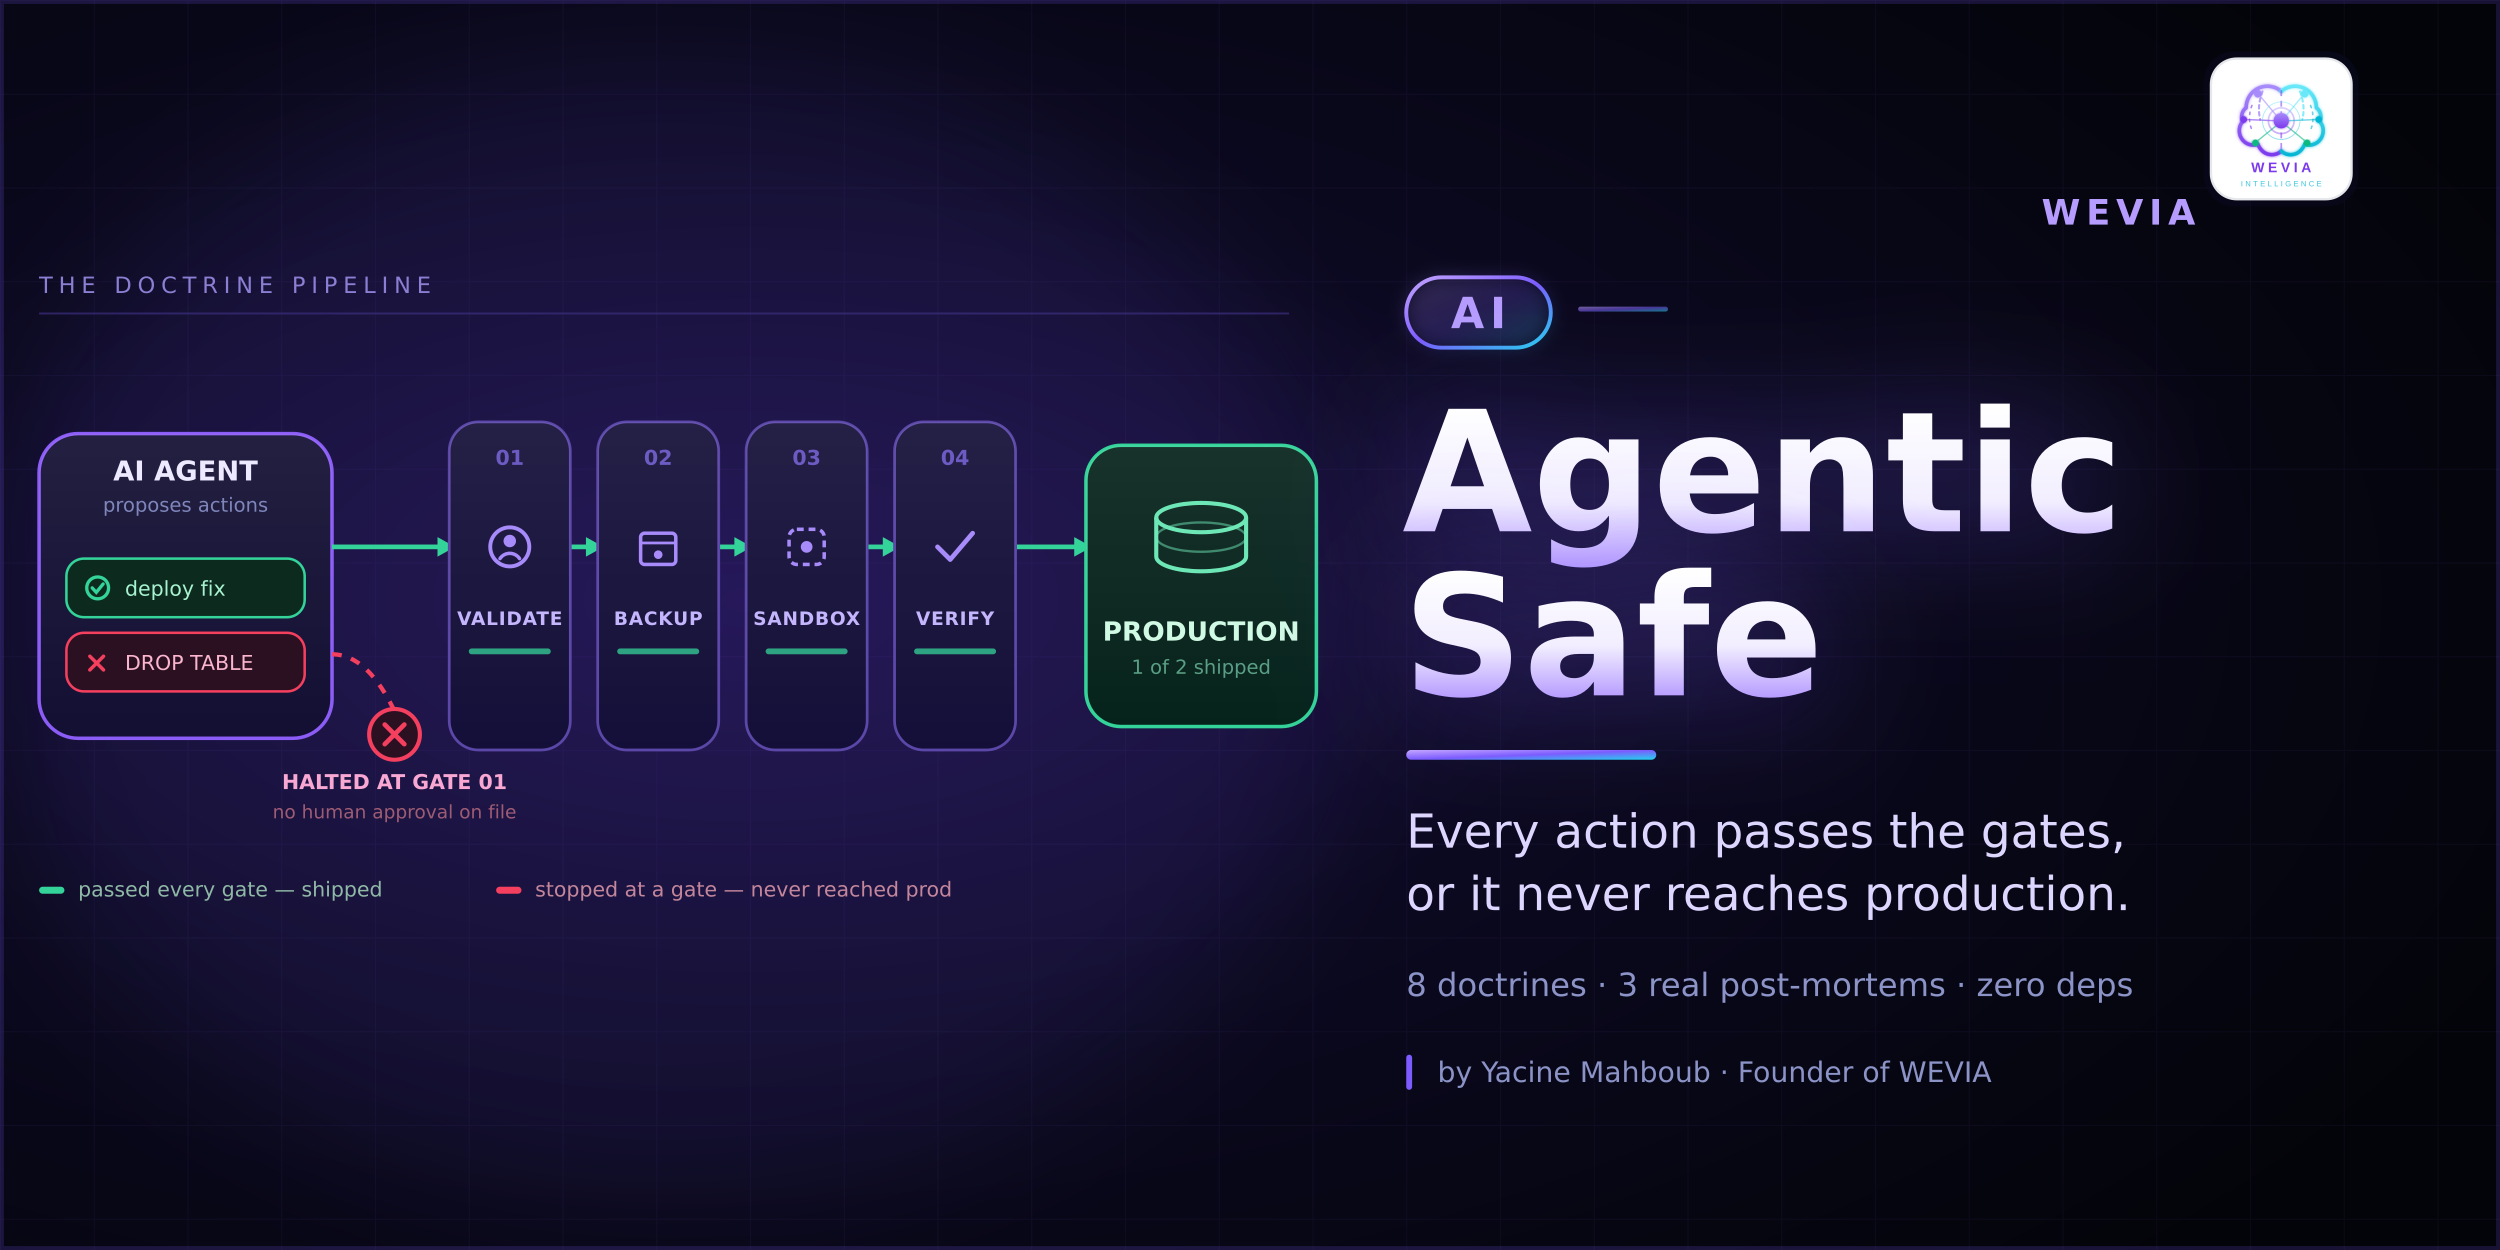
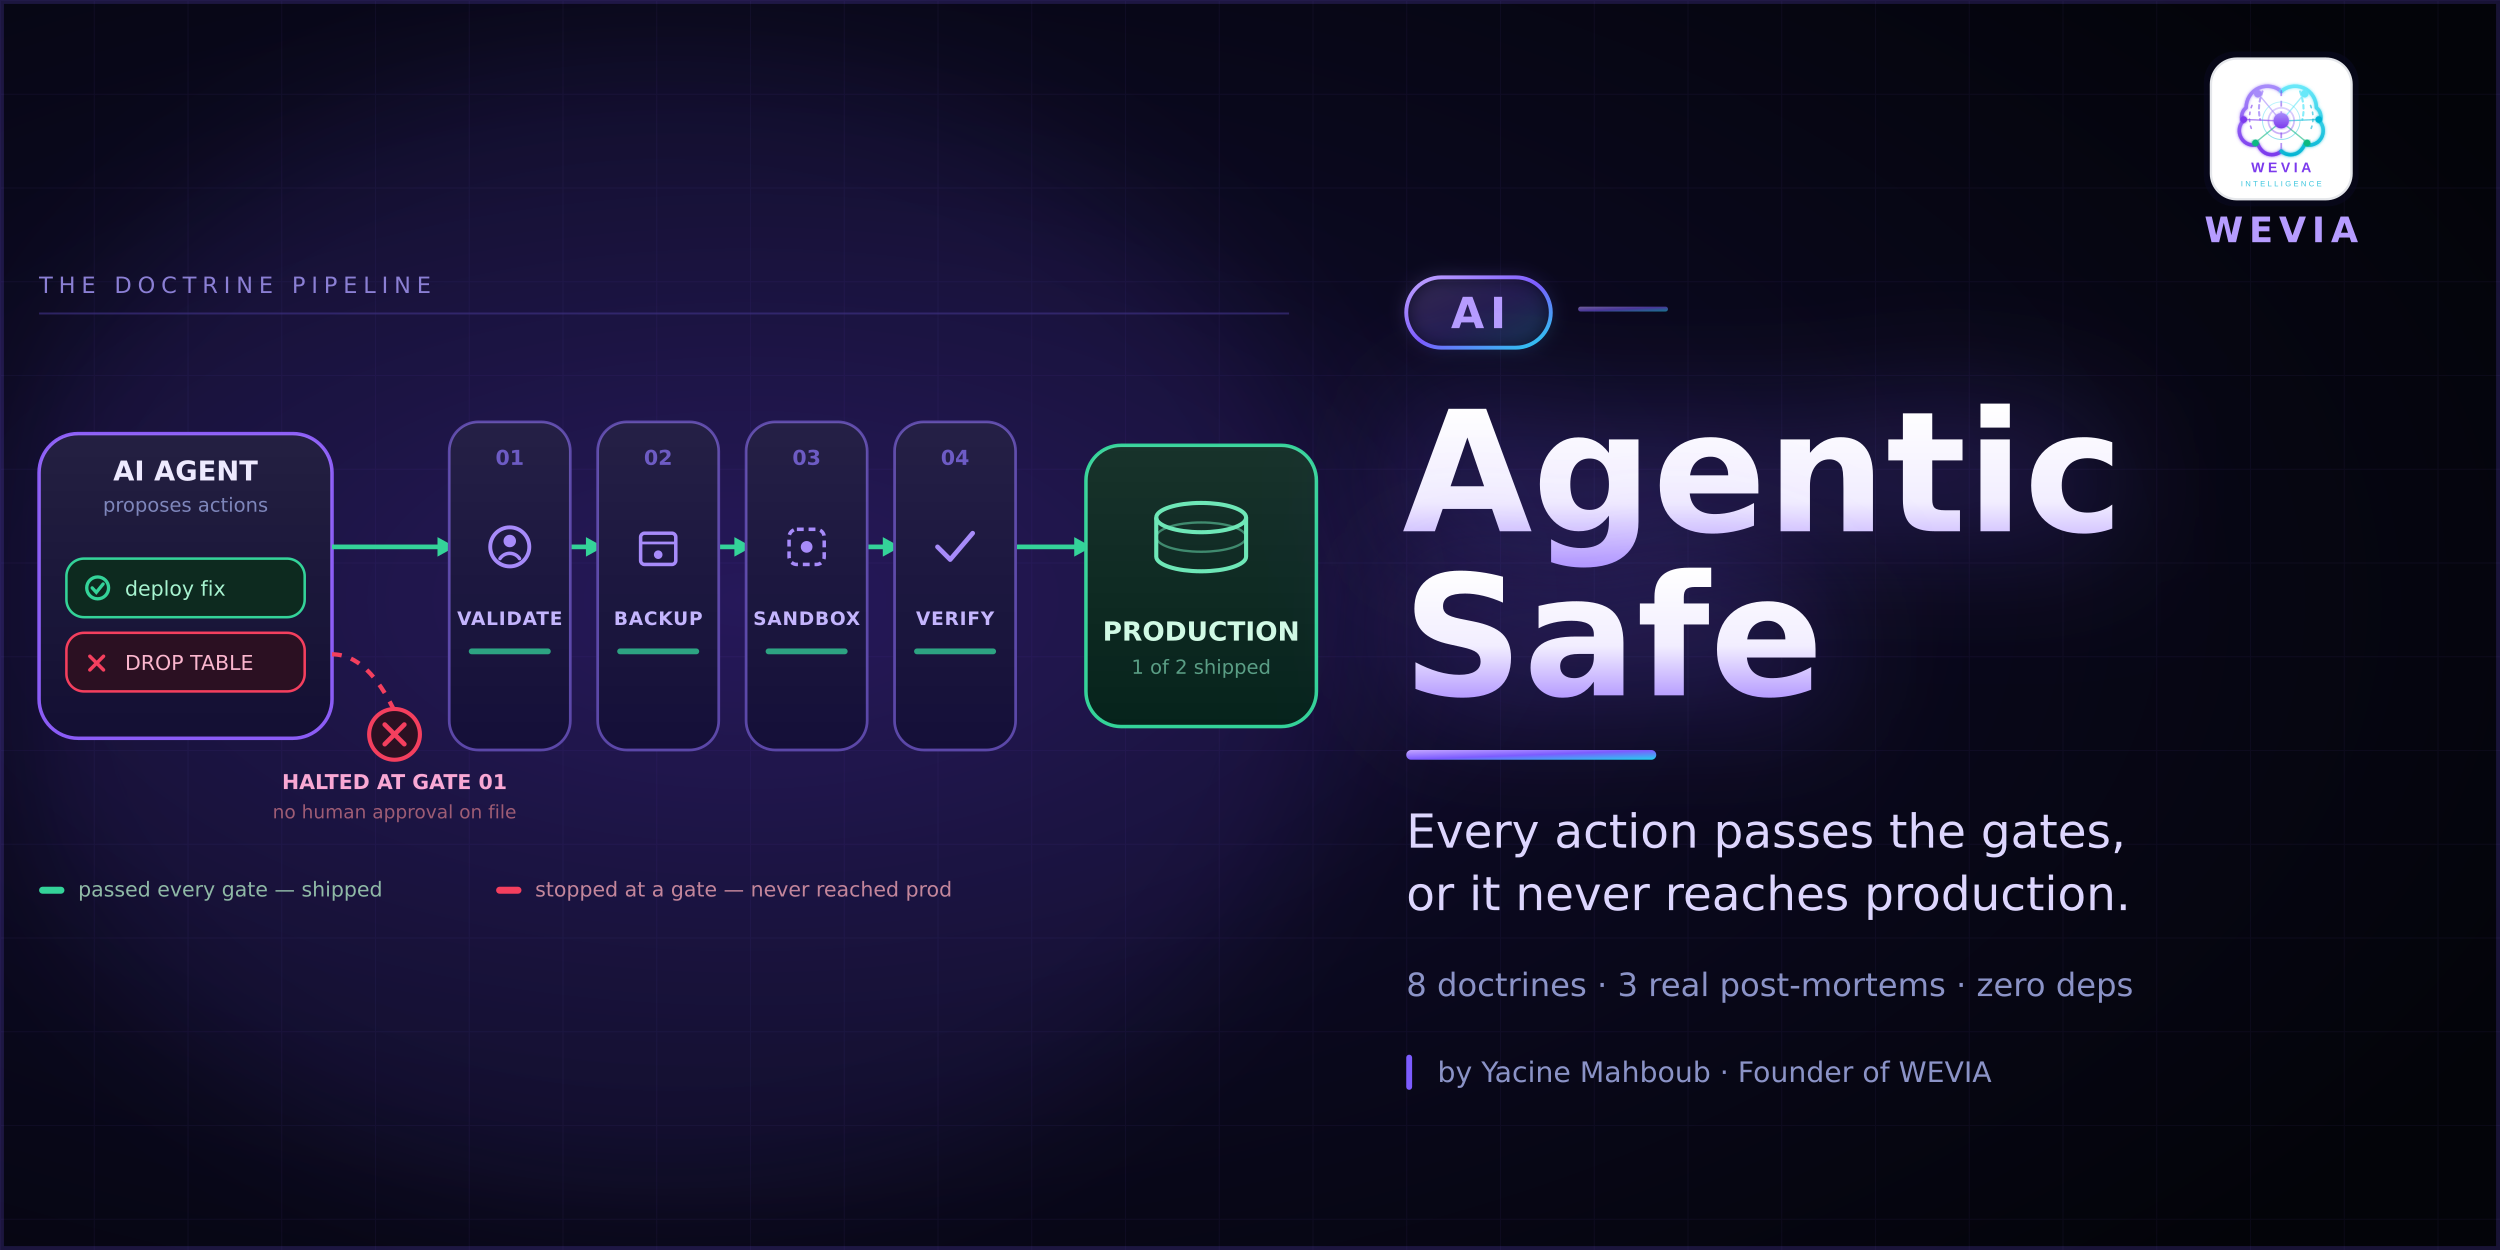
<svg xmlns="http://www.w3.org/2000/svg" viewBox="0 0 1280 640" width="1280" height="640">
  <defs>
    <radialGradient id="amb" cx="0.30" cy="0.48" r="0.78">
      <stop offset="0" stop-color="#1d1148" />
      <stop offset="0.44" stop-color="#0b0920" />
      <stop offset="1" stop-color="#030409" />
    </radialGradient>
    <linearGradient id="neon" x1="0" y1="0" x2="1" y2="1">
      <stop offset="0" stop-color="#C4A6FF" />
      <stop offset="0.5" stop-color="#7C5CFF" />
      <stop offset="1" stop-color="#22D3EE" />
    </linearGradient>
    <linearGradient id="txtg" x1="0" y1="0" x2="0" y2="1">
      <stop offset="0" stop-color="#FFFFFF" />
      <stop offset="0.6" stop-color="#F2EEFF" />
      <stop offset="1" stop-color="#B69CFF" />
    </linearGradient>
    <linearGradient id="nodeGloss" x1="0" y1="0" x2="0" y2="1">
      <stop offset="0" stop-color="#FFFFFF" stop-opacity="0.07" />
      <stop offset="1" stop-color="#FFFFFF" stop-opacity="0" />
    </linearGradient>
    <filter id="bL" x="-100%" y="-100%" width="300%" height="300%">
      <feGaussianBlur stdDeviation="34" />
    </filter>
    <filter id="bS" x="-60%" y="-60%" width="220%" height="220%">
      <feGaussianBlur stdDeviation="4.5" />
    </filter>
    <pattern id="mesh" width="48" height="48" patternUnits="userSpaceOnUse">
      <path d="M48 0H0V48" fill="none" stroke="#8B5CF6" stroke-opacity="0.055" stroke-width="1" />
    </pattern>
  </defs>
  <rect width="1280" height="640" fill="url(#amb)" />
  <rect width="1280" height="640" fill="url(#mesh)" />
  <ellipse cx="340" cy="320" rx="350" ry="290" fill="#7C5CFF" opacity="0.10" filter="url(#bL)" />
  <g transform="translate(1132,30) scale(0.6)">
    <rect x="-6" y="-6" width="132" height="132" rx="26" fill="#0a0a20" opacity="0.55" />
    <defs>
      <linearGradient id="wgl" x1="0" y1="0" x2="0" y2="1">
        <stop offset="0%" stop-color="#a78bfa" />
        <stop offset="100%" stop-color="#7c3aed" />
      </linearGradient>
      <linearGradient id="wgr" x1="0" y1="0" x2="0" y2="1">
        <stop offset="0%" stop-color="#67e8f9" />
        <stop offset="100%" stop-color="#06b6d4" />
      </linearGradient>
      <filter id="wglow">
        <feGaussianBlur stdDeviation="1.5" result="b" />
        <feMerge>
          <feMergeNode in="b" />
          <feMergeNode in="SourceGraphic" />
        </feMerge>
      </filter>
    </defs>
    <rect width="120" height="120" rx="22" fill="#ffffff" stroke="#e5e7eb" stroke-width="2" />
    <path d="     M60,28     C56,24 48,22 41,25     C34,28 30,35 30,42     C27,44 25,49 27,54     C24,57 23,63 26,68     C29,73 35,75 40,73     C42,78 46,82 52,82     C57,82 60,79 60,79   " fill="none" stroke="url(#wgl)" stroke-width="3" stroke-linecap="round" stroke-linejoin="round" filter="url(#wglow)" />
    <path d="M44,28 C41,36 40,44 42,52" fill="none" stroke="#a78bfa" stroke-width="1.8" stroke-dasharray="3,3" stroke-linecap="round" opacity="0.8" />
    <path d="M35,40 C32,47 32,56 36,63" fill="none" stroke="#7c3aed" stroke-width="1.4" stroke-dasharray="2,4" stroke-linecap="round" opacity="0.6" />
    <path d="     M60,28     C64,24 72,22 79,25     C86,28 90,35 90,42     C93,44 95,49 93,54     C96,57 97,63 94,68     C91,73 85,75 80,73     C78,78 74,82 68,82     C63,82 60,79 60,79   " fill="none" stroke="url(#wgr)" stroke-width="3" stroke-linecap="round" stroke-linejoin="round" filter="url(#wglow)" />
    <path d="M76,28 C79,36 80,44 78,52" fill="none" stroke="#67e8f9" stroke-width="1.8" stroke-dasharray="3,3" stroke-linecap="round" opacity="0.8" />
    <path d="M85,40 C88,47 88,56 84,63" fill="none" stroke="#06b6d4" stroke-width="1.4" stroke-dasharray="2,4" stroke-linecap="round" opacity="0.6" />
    <line x1="60" y1="27" x2="60" y2="80" stroke="#7c3aed" stroke-width="1.5" stroke-dasharray="5,4" opacity="0.55" />
    <circle cx="40" cy="30" r="3.2" fill="#a78bfa" filter="url(#wglow)" />
    <circle cx="28" cy="52" r="2.8" fill="#7c3aed" filter="url(#wglow)" />
    <circle cx="38" cy="72" r="2.8" fill="#10b981" filter="url(#wglow)" />
    <circle cx="80" cy="30" r="3.2" fill="#67e8f9" filter="url(#wglow)" />
    <circle cx="92" cy="52" r="2.8" fill="#06b6d4" filter="url(#wglow)" />
    <circle cx="82" cy="72" r="2.8" fill="#10b981" filter="url(#wglow)" />
    <line x1="42" y1="32" x2="57" y2="50" stroke="#a78bfa" stroke-width="1.2" opacity="0.6" />
    <line x1="30" y1="52" x2="54" y2="53" stroke="#7c3aed" stroke-width="1.2" opacity="0.6" />
    <line x1="40" y1="70" x2="56" y2="57" stroke="#10b981" stroke-width="1.2" opacity="0.6" />
    <line x1="78" y1="32" x2="63" y2="50" stroke="#67e8f9" stroke-width="1.2" opacity="0.6" />
    <line x1="90" y1="52" x2="66" y2="53" stroke="#06b6d4" stroke-width="1.2" opacity="0.6" />
    <line x1="80" y1="70" x2="64" y2="57" stroke="#10b981" stroke-width="1.2" opacity="0.6" />
    <circle cx="60" cy="53" r="6.5" fill="url(#wgl)" filter="url(#wglow)" />
    <circle cx="60" cy="53" r="11" fill="none" stroke="url(#wgl)" stroke-width="1.5" opacity="0.4" />
    <circle cx="60" cy="53" r="16" fill="none" stroke="url(#wgr)" stroke-width="0.8" opacity="0.45" />
    <text x="60" y="97" font-family="Arial Black,Arial" font-weight="900" font-size="12" fill="#7c3aed" text-anchor="middle" letter-spacing="3">WEVIA</text>
    <text x="60" y="109" font-family="Arial,sans-serif" font-size="6.5" fill="#06b6d4" text-anchor="middle" letter-spacing="2" opacity="0.8">INTELLIGENCE</text>
  </g>
-   <text x="1124" y="115" text-anchor="end" font-family="DejaVu Sans" font-weight="bold" font-size="18" fill="#B69CFF" letter-spacing="3">WEVIA</text>
+   <text x="1168" y="124" text-anchor="middle" font-family="DejaVu Sans" font-weight="bold" font-size="18" fill="#B69CFF" letter-spacing="3">WEVIA</text>
  <g font-family="DejaVu Sans">
    <text x="20" y="150" font-size="11.5" fill="#8B7FD4" letter-spacing="3">THE DOCTRINE PIPELINE</text>
    <rect x="20" y="160" width="640" height="1" fill="#3B2E7E" opacity="0.7" />
    <g transform="translate(20,300)">
      <rect x="0" y="-78" width="150" height="156" rx="20" fill="#130f33" stroke="#8B5CF6" stroke-width="1.8" />
      <rect x="0" y="-78" width="150" height="156" rx="20" fill="url(#nodeGloss)" />
      <text x="75" y="-54" text-anchor="middle" font-size="14" font-weight="bold" fill="#EDE9FE">AI AGENT</text>
      <text x="75" y="-38" text-anchor="middle" font-size="10" fill="#7E86BB">proposes actions</text>
      <g transform="translate(14,-14)">
        <rect x="0" y="0" width="122" height="30" rx="9" fill="#0d2a1f" stroke="#34D399" stroke-width="1.3" />
        <circle cx="16" cy="15" r="5.6" fill="none" stroke="#34D399" stroke-width="1.7" />
        <path d="M13.2,15 L15.3,17.3 L18.8,13" stroke="#34D399" stroke-width="1.7" fill="none" stroke-linecap="round" />
        <text x="30" y="19" font-size="10.5" fill="#A7F3D0">deploy fix</text>
      </g>
      <g transform="translate(14,24)">
        <rect x="0" y="0" width="122" height="30" rx="9" fill="#2b1022" stroke="#F43F5E" stroke-width="1.3" />
        <g stroke="#F43F5E" stroke-width="1.8" stroke-linecap="round">
          <path d="M12,12 L19,19" />
          <path d="M19,12 L12,19" />
        </g>
        <text x="30" y="19" font-size="10.5" fill="#FBB6CE">DROP TABLE</text>
      </g>
    </g>
    <g fill="none" stroke="#34D399" stroke-width="2.4">
      <path d="M170,280 L230,280" />
      <path d="M292,280 L306,280" />
      <path d="M368,280 L382,280" />
      <path d="M444,280 L458,280" />
      <path d="M520,280 L556,280" />
    </g>
    <g fill="#34D399">
      <path d="M224,275 L233,280 L224,285 Z" />
      <path d="M300,275 L309,280 L300,285 Z" />
      <path d="M376,275 L385,280 L376,285 Z" />
      <path d="M452,275 L461,280 L452,285 Z" />
      <path d="M550,275 L559,280 L550,285 Z" />
    </g>
    <g transform="translate(230,300)">
      <rect x="0" y="-84" width="62" height="168" rx="15" fill="#140f38" stroke="#5B47A8" stroke-width="1.4" />
      <rect x="0" y="-84" width="62" height="168" rx="15" fill="url(#nodeGloss)" />
      <text x="31" y="-62" text-anchor="middle" font-size="10.5" font-weight="bold" fill="#6D5BC4" font-family="DejaVu Sans">01</text>
      <g transform="translate(31,-20)">
        <circle cx="0" cy="0" r="10" fill="none" stroke="#A78BFA" stroke-width="2" />
        <circle cx="0" cy="-3" r="3.2" fill="#A78BFA" />
        <path d="M-5,6 A6,6 0 0 1 5,6" fill="none" stroke="#A78BFA" stroke-width="1.8" stroke-linecap="round" />
      </g>
      <text x="31" y="20" text-anchor="middle" font-size="9.5" font-weight="bold" fill="#C4B5FD" font-family="DejaVu Sans" letter-spacing="0.4">VALIDATE</text>
      <rect x="10" y="32" width="42" height="3" rx="1.5" fill="#34D399" opacity="0.75" />
    </g>
    <g transform="translate(306,300)">
      <rect x="0" y="-84" width="62" height="168" rx="15" fill="#140f38" stroke="#5B47A8" stroke-width="1.4" />
      <rect x="0" y="-84" width="62" height="168" rx="15" fill="url(#nodeGloss)" />
      <text x="31" y="-62" text-anchor="middle" font-size="10.5" font-weight="bold" fill="#6D5BC4" font-family="DejaVu Sans">02</text>
      <g transform="translate(31,-20)">
        <rect x="-9" y="-7" width="18" height="16" rx="2" fill="none" stroke="#A78BFA" stroke-width="1.8" />
        <path d="M-9,-2 L9,-2" stroke="#A78BFA" stroke-width="1.4" />
        <circle cx="0" cy="4" r="2.2" fill="#A78BFA" />
      </g>
      <text x="31" y="20" text-anchor="middle" font-size="9.5" font-weight="bold" fill="#C4B5FD" font-family="DejaVu Sans" letter-spacing="0.4">BACKUP</text>
      <rect x="10" y="32" width="42" height="3" rx="1.5" fill="#34D399" opacity="0.75" />
    </g>
    <g transform="translate(382,300)">
      <rect x="0" y="-84" width="62" height="168" rx="15" fill="#140f38" stroke="#5B47A8" stroke-width="1.4" />
      <rect x="0" y="-84" width="62" height="168" rx="15" fill="url(#nodeGloss)" />
      <text x="31" y="-62" text-anchor="middle" font-size="10.5" font-weight="bold" fill="#6D5BC4" font-family="DejaVu Sans">03</text>
      <g transform="translate(31,-20)">
        <rect x="-9" y="-9" width="18" height="18" rx="4" fill="none" stroke="#A78BFA" stroke-width="1.8" stroke-dasharray="3.5 2.5" />
        <circle cx="0" cy="0" r="3" fill="#A78BFA" />
      </g>
      <text x="31" y="20" text-anchor="middle" font-size="9.5" font-weight="bold" fill="#C4B5FD" font-family="DejaVu Sans" letter-spacing="0.4">SANDBOX</text>
      <rect x="10" y="32" width="42" height="3" rx="1.5" fill="#34D399" opacity="0.75" />
    </g>
    <g transform="translate(458,300)">
      <rect x="0" y="-84" width="62" height="168" rx="15" fill="#140f38" stroke="#5B47A8" stroke-width="1.4" />
      <rect x="0" y="-84" width="62" height="168" rx="15" fill="url(#nodeGloss)" />
      <text x="31" y="-62" text-anchor="middle" font-size="10.5" font-weight="bold" fill="#6D5BC4" font-family="DejaVu Sans">04</text>
      <g transform="translate(31,-20)">
        <path d="M-9,0 L-2.5,6.5 L9,-7" fill="none" stroke="#A78BFA" stroke-width="2.4" stroke-linecap="round" stroke-linejoin="round" />
      </g>
      <text x="31" y="20" text-anchor="middle" font-size="9.5" font-weight="bold" fill="#C4B5FD" font-family="DejaVu Sans" letter-spacing="0.4">VERIFY</text>
      <rect x="10" y="32" width="42" height="3" rx="1.5" fill="#34D399" opacity="0.75" />
    </g>
    <path d="M170,335 C186,335 196,352 202,364" stroke="#F43F5E" stroke-width="2.2" stroke-dasharray="5 5" fill="none" />
    <g transform="translate(202,376)">
      <circle r="13" fill="#2b1022" stroke="#F43F5E" stroke-width="2.1" />
      <path d="M-5,-5 L5,5 M5,-5 L-5,5" stroke="#F43F5E" stroke-width="2.4" stroke-linecap="round" />
    </g>
    <text x="202" y="404" text-anchor="middle" font-size="10.5" font-weight="bold" fill="#F9A8D4">HALTED AT GATE 01</text>
    <text x="202" y="419" text-anchor="middle" font-size="9.5" fill="#9E5C74">no human approval on file</text>
    <g transform="translate(556,300)">
      <rect x="0" y="-72" width="118" height="144" rx="18" fill="#06231b" stroke="#34D399" stroke-width="1.8" />
      <rect x="0" y="-72" width="118" height="144" rx="18" fill="url(#nodeGloss)" />
      <g transform="translate(59,-24)">
        <ellipse cx="0" cy="-11" rx="23" ry="7.5" fill="none" stroke="#6EE7B7" stroke-width="2.1" />
        <path d="M-23,-11 L-23,9 A23,7.5 0 0 0 23,9 L23,-11" fill="none" stroke="#6EE7B7" stroke-width="2.1" />
        <ellipse cx="0" cy="-1" rx="23" ry="7.5" fill="none" stroke="#6EE7B7" stroke-width="1.2" opacity="0.5" />
      </g>
      <text x="59" y="28" text-anchor="middle" font-size="13.5" font-weight="bold" fill="#D1FAE5">PRODUCTION</text>
      <text x="59" y="45" text-anchor="middle" font-size="10" fill="#5A9E85">1 of 2 shipped</text>
    </g>
    <g transform="translate(20,458)">
      <rect x="0" y="-4" width="13" height="3.6" rx="1.8" fill="#34D399" />
      <text x="20" y="1" font-size="10.5" fill="#8FB9A6">passed every gate — shipped</text>
      <rect x="234" y="-4" width="13" height="3.6" rx="1.8" fill="#F43F5E" />
      <text x="254" y="1" font-size="10.5" fill="#C4869B">stopped at a gate — never reached prod</text>
    </g>
  </g>
  <g transform="translate(720,168)">
    <rect x="0" y="-26" width="74" height="36" rx="18" fill="url(#neon)" opacity="0.22" filter="url(#bS)" />
    <rect x="0" y="-26" width="74" height="36" rx="18" fill="none" stroke="url(#neon)" stroke-width="2" />
    <text x="37" y="0" text-anchor="middle" font-family="DejaVu Sans" font-weight="bold" font-size="22" fill="#B69CFF" letter-spacing="3">AI</text>
    <rect x="88" y="-11" width="46" height="2.5" rx="1.2" fill="url(#neon)" opacity="0.55" />
  </g>
  <g font-family="DejaVu Sans" font-weight="bold">
    <text x="718" y="272" font-size="86" fill="#7C5CFF" opacity="0.5" filter="url(#bL)">Agentic</text>
    <text x="718" y="272" font-size="86" fill="url(#txtg)">Agentic</text>
    <text x="718" y="356" font-size="86" fill="#7C5CFF" opacity="0.5" filter="url(#bL)">Safe</text>
    <text x="718" y="356" font-size="86" fill="url(#txtg)">Safe</text>
  </g>
  <rect x="720" y="384" width="128" height="5" rx="2.5" fill="url(#neon)" />
  <g font-family="DejaVu Sans">
    <text x="720" y="434" font-size="24" fill="#DDD6FE">Every action passes the gates,</text>
    <text x="720" y="466" font-size="24" fill="#DDD6FE">or it never reaches production.</text>
    <text x="720" y="510" font-size="16.5" fill="#8B93C7">8 doctrines · 3 real post-mortems · zero deps</text>
  </g>
  <g font-family="DejaVu Sans">
    <rect x="720" y="540" width="3" height="18" rx="1.5" fill="#7C5CFF" />
    <text x="736" y="554" font-size="14.5" fill="#8B93C7">by Yacine Mahboub · Founder of WEVIA</text>
  </g>
  <rect x="1" y="1" width="1278" height="638" fill="none" stroke="#7C5CFF" stroke-opacity="0.18" stroke-width="2" />
</svg>
